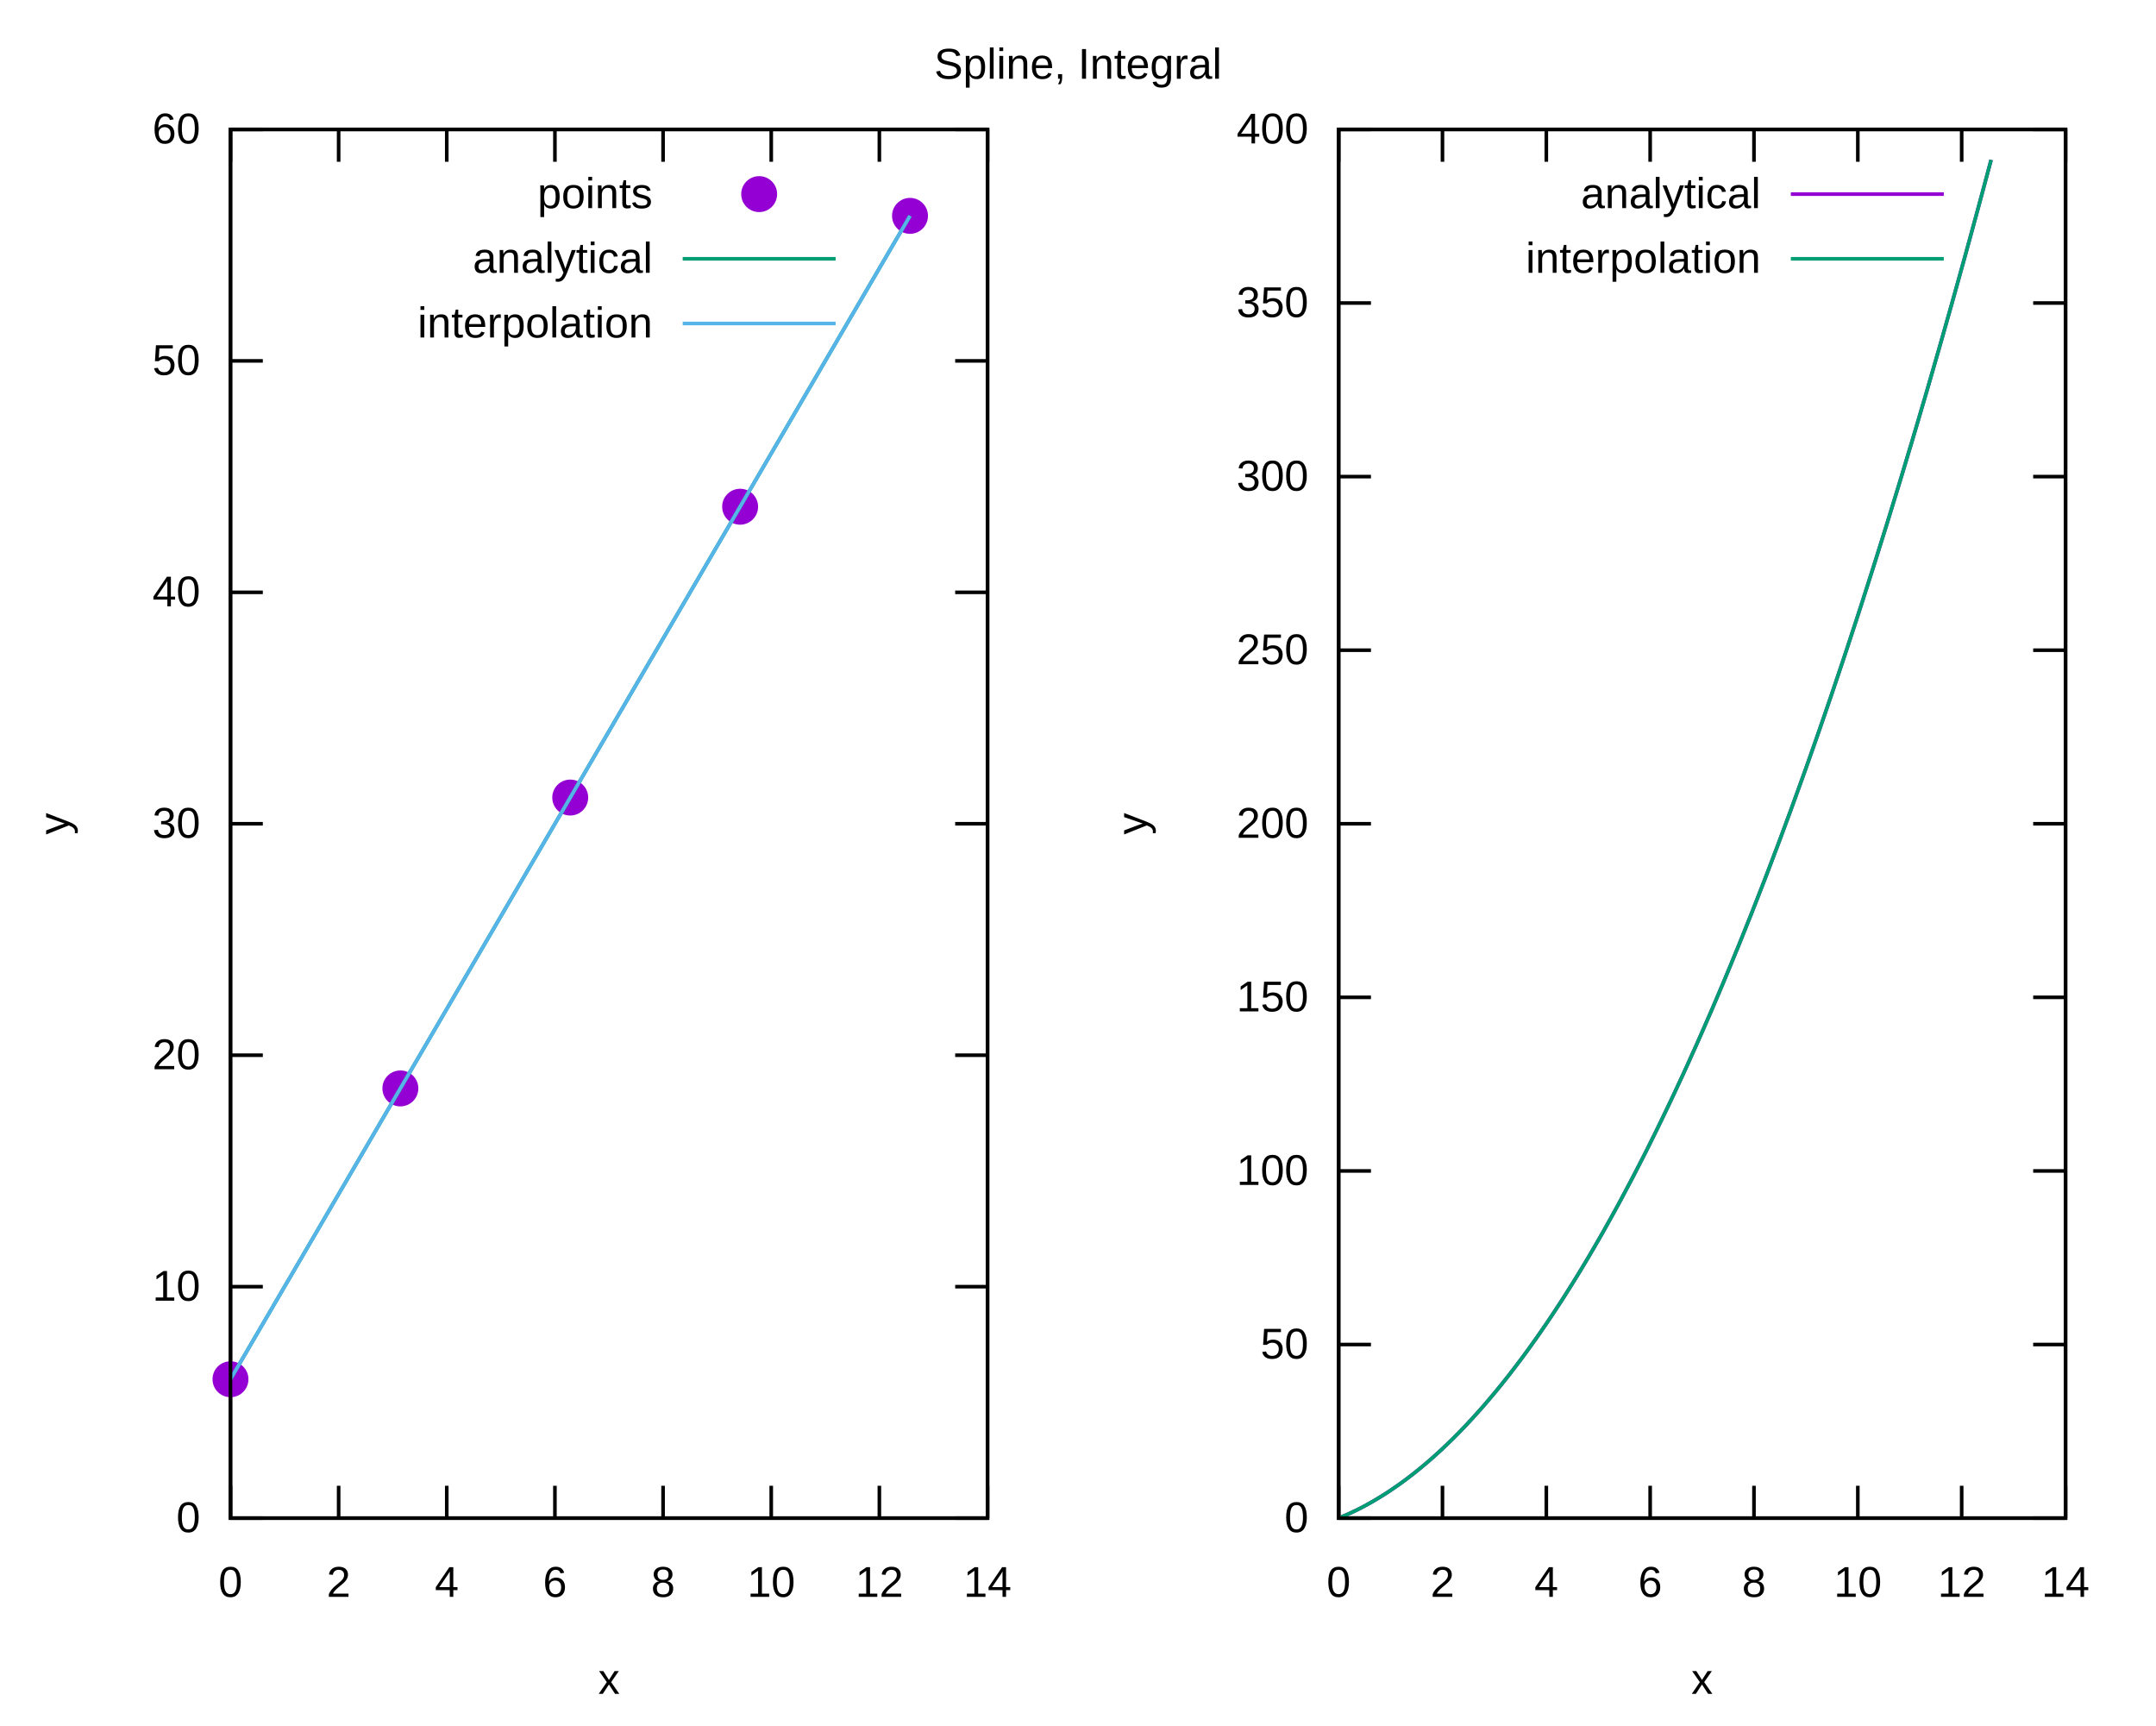
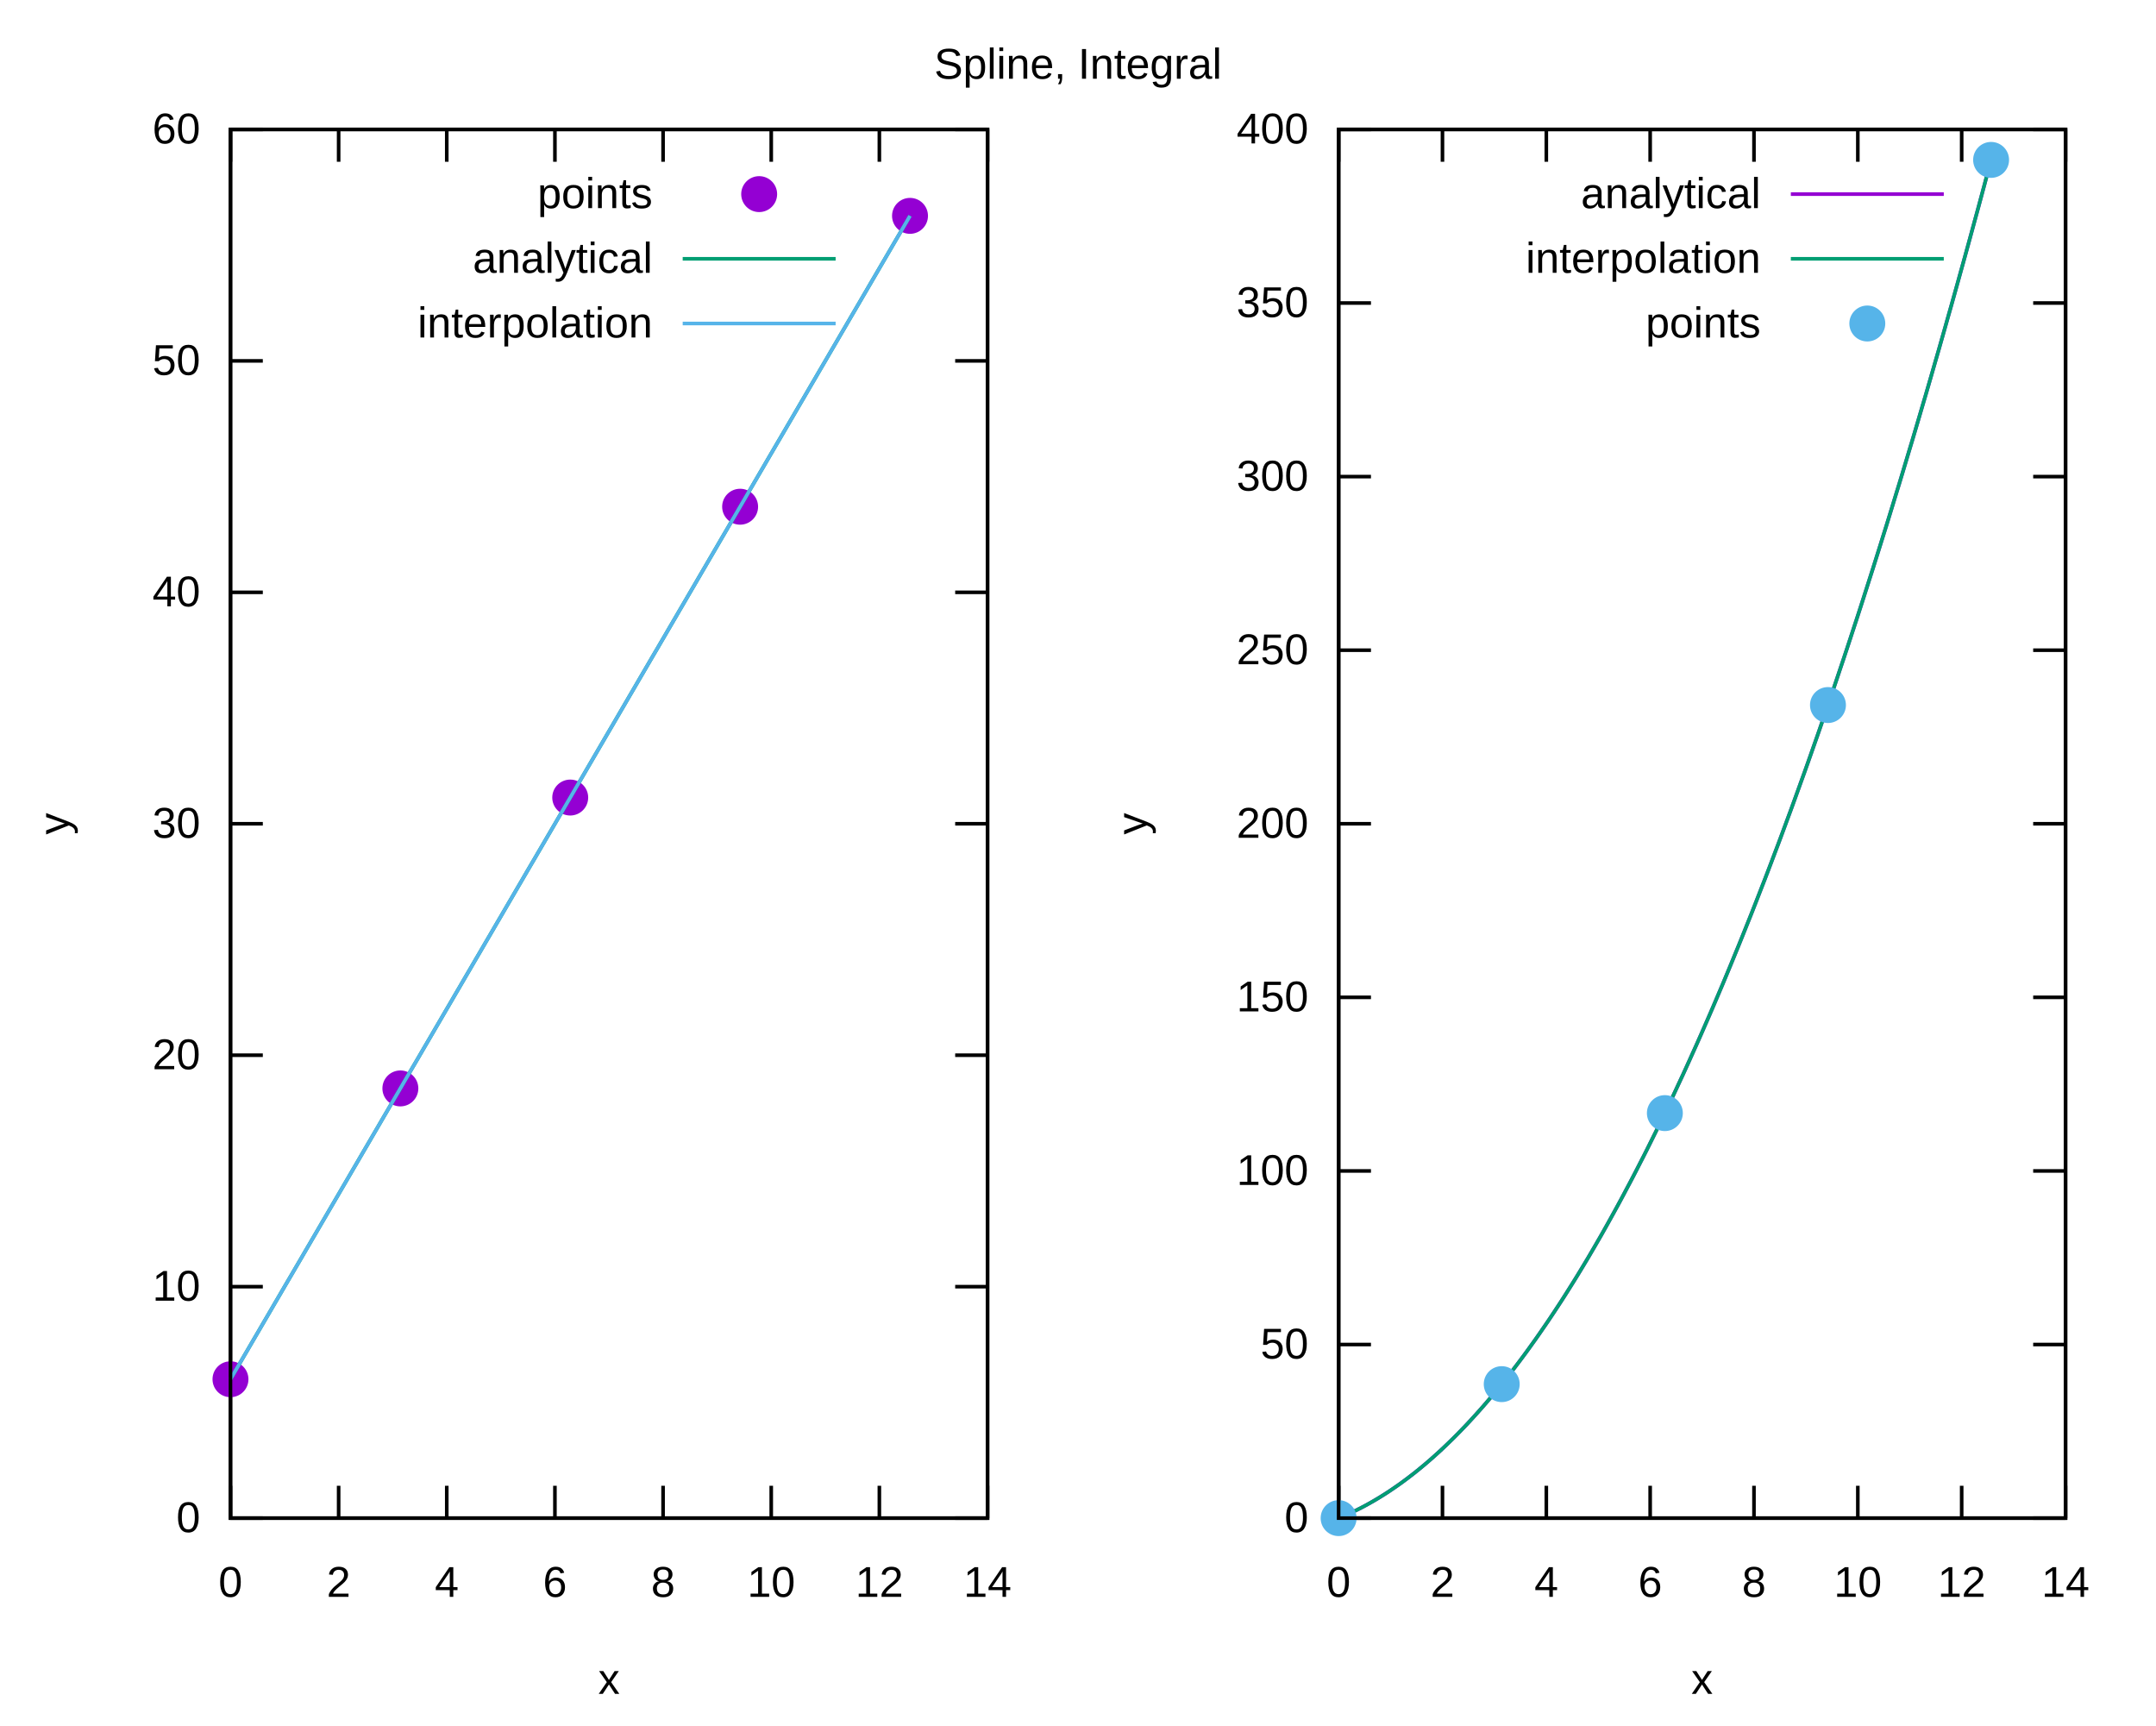
<svg xmlns="http://www.w3.org/2000/svg" xmlns:xlink="http://www.w3.org/1999/xlink" width="600" height="480" viewBox="0 0 600 480">
  <g id="gnuplot_canvas">
    <rect x="0" y="0" width="600" height="480" fill="none" />
    <defs>
      <circle id="gpDot" r="0.5" stroke-width="0.5" stroke="currentColor" />
      <path id="gpPt0" stroke-width="0.222" stroke="currentColor" d="M-1,0 h2 M0,-1 v2" />
      <path id="gpPt1" stroke-width="0.222" stroke="currentColor" d="M-1,-1 L1,1 M1,-1 L-1,1" />
      <path id="gpPt2" stroke-width="0.222" stroke="currentColor" d="M-1,0 L1,0 M0,-1 L0,1 M-1,-1 L1,1 M-1,1 L1,-1" />
      <rect id="gpPt3" stroke-width="0.222" stroke="currentColor" x="-1" y="-1" width="2" height="2" />
      <rect id="gpPt4" stroke-width="0.222" stroke="currentColor" fill="currentColor" x="-1" y="-1" width="2" height="2" />
      <circle id="gpPt5" stroke-width="0.222" stroke="currentColor" cx="0" cy="0" r="1" />
      <use xlink:href="#gpPt5" id="gpPt6" fill="currentColor" stroke="none" />
      <path id="gpPt7" stroke-width="0.222" stroke="currentColor" d="M0,-1.33 L-1.33,0.67 L1.33,0.67 z" />
      <use xlink:href="#gpPt7" id="gpPt8" fill="currentColor" stroke="none" />
      <use xlink:href="#gpPt7" id="gpPt9" stroke="currentColor" transform="rotate(180)" />
      <use xlink:href="#gpPt9" id="gpPt10" fill="currentColor" stroke="none" />
      <use xlink:href="#gpPt3" id="gpPt11" stroke="currentColor" transform="rotate(45)" />
      <use xlink:href="#gpPt11" id="gpPt12" fill="currentColor" stroke="none" />
      <path id="gpPt13" stroke-width="0.222" stroke="currentColor" d="M0,1.330 L1.265,0.411 L0.782,-1.067 L-0.782,-1.076 L-1.265,0.411 z" />
      <use xlink:href="#gpPt13" id="gpPt14" fill="currentColor" stroke="none" />
      <filter id="textbox" filterUnits="objectBoundingBox" x="0" y="0" height="1" width="1">
        <feFlood flood-color="white" flood-opacity="1" result="bgnd" />
        <feComposite in="SourceGraphic" in2="bgnd" operator="atop" />
      </filter>
      <filter id="greybox" filterUnits="objectBoundingBox" x="0" y="0" height="1" width="1">
        <feFlood flood-color="lightgrey" flood-opacity="1" result="grey" />
        <feComposite in="SourceGraphic" in2="grey" operator="atop" />
      </filter>
    </defs>
    <g fill="none" color="white" stroke="currentColor" stroke-width="1.00" stroke-linecap="butt" stroke-linejoin="miter">
      <g transform="translate(300.00,21.90)" stroke="none" fill="black" font-family="Arial" font-size="12.00" text-anchor="middle">
        <text>
          <tspan font-family="Arial">Spline, Integral</tspan>
        </text>
      </g>
    </g>
    <g fill="none" color="black" stroke="currentColor" stroke-width="1.00" stroke-linecap="butt" stroke-linejoin="miter">
</g>
    <g fill="none" color="black" stroke="currentColor" stroke-width="1.00" stroke-linecap="butt" stroke-linejoin="miter">
      <path stroke="black" d="M64.14,422.40 L73.14,422.40 M274.82,422.40 L265.82,422.40  " />
      <g transform="translate(55.75,426.30)" stroke="none" fill="black" font-family="Arial" font-size="12.00" text-anchor="end">
        <text>
          <tspan font-family="Arial"> 0</tspan>
        </text>
      </g>
    </g>
    <g fill="none" color="black" stroke="currentColor" stroke-width="1.00" stroke-linecap="butt" stroke-linejoin="miter">
      <path stroke="black" d="M64.14,358.00 L73.14,358.00 M274.82,358.00 L265.82,358.00  " />
      <g transform="translate(55.75,361.90)" stroke="none" fill="black" font-family="Arial" font-size="12.00" text-anchor="end">
        <text>
          <tspan font-family="Arial"> 10</tspan>
        </text>
      </g>
    </g>
    <g fill="none" color="black" stroke="currentColor" stroke-width="1.00" stroke-linecap="butt" stroke-linejoin="miter">
      <path stroke="black" d="M64.14,293.60 L73.14,293.60 M274.82,293.60 L265.82,293.60  " />
      <g transform="translate(55.75,297.50)" stroke="none" fill="black" font-family="Arial" font-size="12.00" text-anchor="end">
        <text>
          <tspan font-family="Arial"> 20</tspan>
        </text>
      </g>
    </g>
    <g fill="none" color="black" stroke="currentColor" stroke-width="1.00" stroke-linecap="butt" stroke-linejoin="miter">
      <path stroke="black" d="M64.14,229.20 L73.14,229.20 M274.82,229.20 L265.82,229.20  " />
      <g transform="translate(55.75,233.10)" stroke="none" fill="black" font-family="Arial" font-size="12.00" text-anchor="end">
        <text>
          <tspan font-family="Arial"> 30</tspan>
        </text>
      </g>
    </g>
    <g fill="none" color="black" stroke="currentColor" stroke-width="1.00" stroke-linecap="butt" stroke-linejoin="miter">
      <path stroke="black" d="M64.14,164.81 L73.14,164.81 M274.82,164.81 L265.82,164.81  " />
      <g transform="translate(55.75,168.71)" stroke="none" fill="black" font-family="Arial" font-size="12.00" text-anchor="end">
        <text>
          <tspan font-family="Arial"> 40</tspan>
        </text>
      </g>
    </g>
    <g fill="none" color="black" stroke="currentColor" stroke-width="1.00" stroke-linecap="butt" stroke-linejoin="miter">
      <path stroke="black" d="M64.14,100.41 L73.14,100.41 M274.82,100.41 L265.82,100.41  " />
      <g transform="translate(55.75,104.31)" stroke="none" fill="black" font-family="Arial" font-size="12.00" text-anchor="end">
        <text>
          <tspan font-family="Arial"> 50</tspan>
        </text>
      </g>
    </g>
    <g fill="none" color="black" stroke="currentColor" stroke-width="1.00" stroke-linecap="butt" stroke-linejoin="miter">
      <path stroke="black" d="M64.14,36.01 L73.14,36.01 M274.82,36.01 L265.82,36.01  " />
      <g transform="translate(55.75,39.91)" stroke="none" fill="black" font-family="Arial" font-size="12.00" text-anchor="end">
        <text>
          <tspan font-family="Arial"> 60</tspan>
        </text>
      </g>
    </g>
    <g fill="none" color="black" stroke="currentColor" stroke-width="1.00" stroke-linecap="butt" stroke-linejoin="miter">
      <path stroke="black" d="M64.14,422.40 L64.14,413.40 M64.14,36.01 L64.14,45.01  " />
      <g transform="translate(64.14,444.30)" stroke="none" fill="black" font-family="Arial" font-size="12.00" text-anchor="middle">
        <text>
          <tspan font-family="Arial"> 0</tspan>
        </text>
      </g>
    </g>
    <g fill="none" color="black" stroke="currentColor" stroke-width="1.00" stroke-linecap="butt" stroke-linejoin="miter">
      <path stroke="black" d="M94.24,422.40 L94.24,413.40 M94.24,36.01 L94.24,45.01  " />
      <g transform="translate(94.24,444.30)" stroke="none" fill="black" font-family="Arial" font-size="12.00" text-anchor="middle">
        <text>
          <tspan font-family="Arial"> 2</tspan>
        </text>
      </g>
    </g>
    <g fill="none" color="black" stroke="currentColor" stroke-width="1.00" stroke-linecap="butt" stroke-linejoin="miter">
      <path stroke="black" d="M124.33,422.40 L124.33,413.40 M124.33,36.01 L124.33,45.01  " />
      <g transform="translate(124.33,444.30)" stroke="none" fill="black" font-family="Arial" font-size="12.00" text-anchor="middle">
        <text>
          <tspan font-family="Arial"> 4</tspan>
        </text>
      </g>
    </g>
    <g fill="none" color="black" stroke="currentColor" stroke-width="1.00" stroke-linecap="butt" stroke-linejoin="miter">
      <path stroke="black" d="M154.43,422.40 L154.43,413.40 M154.43,36.01 L154.43,45.01  " />
      <g transform="translate(154.43,444.30)" stroke="none" fill="black" font-family="Arial" font-size="12.00" text-anchor="middle">
        <text>
          <tspan font-family="Arial"> 6</tspan>
        </text>
      </g>
    </g>
    <g fill="none" color="black" stroke="currentColor" stroke-width="1.00" stroke-linecap="butt" stroke-linejoin="miter">
      <path stroke="black" d="M184.53,422.40 L184.53,413.40 M184.53,36.01 L184.53,45.01  " />
      <g transform="translate(184.53,444.30)" stroke="none" fill="black" font-family="Arial" font-size="12.00" text-anchor="middle">
        <text>
          <tspan font-family="Arial"> 8</tspan>
        </text>
      </g>
    </g>
    <g fill="none" color="black" stroke="currentColor" stroke-width="1.00" stroke-linecap="butt" stroke-linejoin="miter">
      <path stroke="black" d="M214.63,422.40 L214.63,413.40 M214.63,36.01 L214.63,45.01  " />
      <g transform="translate(214.63,444.30)" stroke="none" fill="black" font-family="Arial" font-size="12.00" text-anchor="middle">
        <text>
          <tspan font-family="Arial"> 10</tspan>
        </text>
      </g>
    </g>
    <g fill="none" color="black" stroke="currentColor" stroke-width="1.00" stroke-linecap="butt" stroke-linejoin="miter">
      <path stroke="black" d="M244.72,422.40 L244.72,413.40 M244.72,36.01 L244.72,45.01  " />
      <g transform="translate(244.72,444.30)" stroke="none" fill="black" font-family="Arial" font-size="12.00" text-anchor="middle">
        <text>
          <tspan font-family="Arial"> 12</tspan>
        </text>
      </g>
    </g>
    <g fill="none" color="black" stroke="currentColor" stroke-width="1.00" stroke-linecap="butt" stroke-linejoin="miter">
      <path stroke="black" d="M274.82,422.40 L274.82,413.40 M274.82,36.01 L274.82,45.01  " />
      <g transform="translate(274.82,444.30)" stroke="none" fill="black" font-family="Arial" font-size="12.00" text-anchor="middle">
        <text>
          <tspan font-family="Arial"> 14</tspan>
        </text>
      </g>
    </g>
    <g fill="none" color="black" stroke="currentColor" stroke-width="1.00" stroke-linecap="butt" stroke-linejoin="miter">
</g>
    <g fill="none" color="black" stroke="currentColor" stroke-width="1.00" stroke-linecap="butt" stroke-linejoin="miter">
      <path stroke="black" d="M64.14,36.01 L64.14,422.40 L274.82,422.40 L274.82,36.01 L64.14,36.01 Z  " />
    </g>
    <g fill="none" color="black" stroke="currentColor" stroke-width="1.00" stroke-linecap="butt" stroke-linejoin="miter">
      <g transform="translate(19.18,229.21) rotate(270)" stroke="none" fill="black" font-family="Arial" font-size="12.00" text-anchor="middle">
        <text>
          <tspan font-family="Arial">y</tspan>
        </text>
      </g>
    </g>
    <g fill="none" color="black" stroke="currentColor" stroke-width="1.00" stroke-linecap="butt" stroke-linejoin="miter">
      <g transform="translate(169.48,471.30)" stroke="none" fill="black" font-family="Arial" font-size="12.00" text-anchor="middle">
        <text>
          <tspan font-family="Arial">x</tspan>
        </text>
      </g>
    </g>
    <g fill="none" color="black" stroke="currentColor" stroke-width="1.00" stroke-linecap="butt" stroke-linejoin="miter">
</g>
    <g id="gnuplot_plot_1a">
      <g fill="none" color="black" stroke="currentColor" stroke-width="1.00" stroke-linecap="butt" stroke-linejoin="miter">
        <g transform="translate(181.60,57.91)" stroke="none" fill="black" font-family="Arial" font-size="12.00" text-anchor="end">
          <text>
            <tspan font-family="Arial">points</tspan>
          </text>
        </g>
      </g>
      <g fill="none" color="black" stroke="currentColor" stroke-width="1.00" stroke-linecap="butt" stroke-linejoin="miter">
        <use xlink:href="#gpPt6" transform="translate(64.14,383.76) scale(4.50)" color="rgb(148,   0, 211)" />
        <use xlink:href="#gpPt6" transform="translate(111.42,302.84) scale(4.50)" color="rgb(148,   0, 211)" />
        <use xlink:href="#gpPt6" transform="translate(158.69,221.91) scale(4.50)" color="rgb(148,   0, 211)" />
        <use xlink:href="#gpPt6" transform="translate(205.97,140.99) scale(4.50)" color="rgb(148,   0, 211)" />
        <use xlink:href="#gpPt6" transform="translate(253.25,60.06) scale(4.50)" color="rgb(148,   0, 211)" />
        <use xlink:href="#gpPt6" transform="translate(211.27,54.01) scale(4.50)" color="rgb(148,   0, 211)" />
      </g>
    </g>
    <g id="gnuplot_plot_2a">
      <g fill="none" color="black" stroke="currentColor" stroke-width="1.00" stroke-linecap="butt" stroke-linejoin="miter">
        <g transform="translate(181.60,75.91)" stroke="none" fill="black" font-family="Arial" font-size="12.00" text-anchor="end">
          <text>
            <tspan font-family="Arial">analytical</tspan>
          </text>
        </g>
      </g>
      <g fill="none" color="black" stroke="currentColor" stroke-width="1.00" stroke-linecap="butt" stroke-linejoin="miter">
        <path stroke="rgb(  0, 158, 115)" d="M189.99,72.01 L232.55,72.01 M64.14,383.76 L65.09,382.13 L66.04,380.51 L66.99,378.88 L67.94,377.25 L68.89,375.63   L69.84,374.00 L70.79,372.37 L71.74,370.75 L72.69,369.12 L73.64,367.49 L74.59,365.87 L75.54,364.24 L76.49,362.61   L77.44,360.99 L78.39,359.36 L79.34,357.73 L80.29,356.11 L81.25,354.48 L82.20,352.85 L83.15,351.23 L84.10,349.60   L85.05,347.97 L86.00,346.35 L86.95,344.72 L87.90,343.10 L88.85,341.47 L89.80,339.84 L90.75,338.22 L91.70,336.59   L92.65,334.96 L93.60,333.34 L94.55,331.71 L95.50,330.08 L96.45,328.46 L97.40,326.83 L98.35,325.20 L99.30,323.58   L100.25,321.95 L101.20,320.32 L102.15,318.70 L103.10,317.07 L104.05,315.44 L105.00,313.82 L105.95,312.19 L106.90,310.56   L107.85,308.94 L108.80,307.31 L109.75,305.68 L110.70,304.06 L111.65,302.43 L112.60,300.80 L113.55,299.18 L114.50,297.55   L115.46,295.92 L116.41,294.30 L117.36,292.67 L118.31,291.04 L119.26,289.42 L120.21,287.79 L121.16,286.16 L122.11,284.54   L123.06,282.91 L124.01,281.28 L124.96,279.66 L125.91,278.03 L126.86,276.40 L127.81,274.78 L128.76,273.15 L129.71,271.52   L130.66,269.90 L131.61,268.27 L132.56,266.64 L133.51,265.02 L134.46,263.39 L135.41,261.76 L136.36,260.14 L137.31,258.51   L138.26,256.88 L139.21,255.26 L140.16,253.63 L141.11,252.00 L142.06,250.38 L143.01,248.75 L143.96,247.12 L144.91,245.50   L145.86,243.87 L146.81,242.24 L147.76,240.62 L148.72,238.99 L149.67,237.36 L150.62,235.74 L151.57,234.11 L152.52,232.48   L153.47,230.86 L154.42,229.23 L155.37,227.60 L156.32,225.98 L157.27,224.35 L158.22,222.72 L159.17,221.10 L160.12,219.47   L161.07,217.84 L162.02,216.22 L162.97,214.59 L163.92,212.96 L164.87,211.34 L165.82,209.71 L166.77,208.08 L167.72,206.46   L168.67,204.83 L169.62,203.20 L170.57,201.58 L171.52,199.95 L172.47,198.32 L173.42,196.70 L174.37,195.07 L175.32,193.44   L176.27,191.82 L177.22,190.19 L178.17,188.56 L179.12,186.94 L180.07,185.31 L181.02,183.68 L181.97,182.06 L182.93,180.43   L183.88,178.80 L184.83,177.18 L185.78,175.55 L186.73,173.92 L187.68,172.30 L188.63,170.67 L189.58,169.04 L190.53,167.42   L191.48,165.79 L192.43,164.16 L193.38,162.54 L194.33,160.91 L195.28,159.28 L196.23,157.66 L197.18,156.03 L198.13,154.40   L199.08,152.78 L200.03,151.15 L200.98,149.52 L201.93,147.90 L202.88,146.27 L203.83,144.64 L204.78,143.02 L205.73,141.39   L206.68,139.77 L207.63,138.14 L208.58,136.51 L209.53,134.89 L210.48,133.26 L211.43,131.63 L212.38,130.01 L213.33,128.38   L214.28,126.75 L215.23,125.13 L216.18,123.50 L217.14,121.87 L218.09,120.25 L219.04,118.62 L219.99,116.99 L220.94,115.37   L221.89,113.74 L222.84,112.11 L223.79,110.49 L224.74,108.86 L225.69,107.23 L226.64,105.61 L227.59,103.98 L228.54,102.35   L229.49,100.73 L230.44,99.10 L231.39,97.47 L232.34,95.85 L233.29,94.22 L234.24,92.59 L235.19,90.97 L236.14,89.34   L237.09,87.71 L238.04,86.09 L238.99,84.46 L239.94,82.83 L240.89,81.21 L241.84,79.58 L242.79,77.95 L243.74,76.33   L244.69,74.70 L245.64,73.07 L246.59,71.45 L247.54,69.82 L248.49,68.19 L249.44,66.57 L250.40,64.94 L251.35,63.31   L252.30,61.69 L253.25,60.06  " />
      </g>
    </g>
    <g id="gnuplot_plot_3a">
      <g fill="none" color="black" stroke="currentColor" stroke-width="1.00" stroke-linecap="butt" stroke-linejoin="miter">
        <g transform="translate(181.60,93.91)" stroke="none" fill="black" font-family="Arial" font-size="12.00" text-anchor="end">
          <text>
            <tspan font-family="Arial">interpolation</tspan>
          </text>
        </g>
      </g>
      <g fill="none" color="black" stroke="currentColor" stroke-width="1.00" stroke-linecap="butt" stroke-linejoin="miter">
        <path stroke="rgb( 86, 180, 233)" d="M189.99,90.01 L232.55,90.01 M64.14,383.76 L65.09,382.13 L66.04,380.51 L66.99,378.88 L67.94,377.25 L68.89,375.63   L69.84,374.00 L70.79,372.37 L71.74,370.75 L72.69,369.12 L73.64,367.49 L74.59,365.87 L75.54,364.24 L76.49,362.61   L77.44,360.99 L78.39,359.36 L79.34,357.73 L80.29,356.11 L81.25,354.48 L82.20,352.85 L83.15,351.23 L84.10,349.60   L85.05,347.97 L86.00,346.35 L86.95,344.72 L87.90,343.10 L88.85,341.47 L89.80,339.84 L90.75,338.22 L91.70,336.59   L92.65,334.96 L93.60,333.34 L94.55,331.71 L95.50,330.08 L96.45,328.46 L97.40,326.83 L98.35,325.20 L99.30,323.58   L100.25,321.95 L101.20,320.32 L102.15,318.70 L103.10,317.07 L104.05,315.44 L105.00,313.82 L105.95,312.19 L106.90,310.56   L107.85,308.94 L108.80,307.31 L109.75,305.68 L110.70,304.06 L111.65,302.43 L112.60,300.80 L113.55,299.18 L114.50,297.55   L115.46,295.92 L116.41,294.30 L117.36,292.67 L118.31,291.04 L119.26,289.42 L120.21,287.79 L121.16,286.16 L122.11,284.54   L123.06,282.91 L124.01,281.28 L124.96,279.66 L125.91,278.03 L126.86,276.40 L127.81,274.78 L128.76,273.15 L129.71,271.52   L130.66,269.90 L131.61,268.27 L132.56,266.64 L133.51,265.02 L134.46,263.39 L135.41,261.76 L136.36,260.14 L137.31,258.51   L138.26,256.88 L139.21,255.26 L140.16,253.63 L141.11,252.00 L142.06,250.38 L143.01,248.75 L143.96,247.12 L144.91,245.50   L145.86,243.87 L146.81,242.24 L147.76,240.62 L148.72,238.99 L149.67,237.36 L150.62,235.74 L151.57,234.11 L152.52,232.48   L153.47,230.86 L154.42,229.23 L155.37,227.60 L156.32,225.98 L157.27,224.35 L158.22,222.72 L159.17,221.10 L160.12,219.47   L161.07,217.84 L162.02,216.22 L162.97,214.59 L163.92,212.96 L164.87,211.34 L165.82,209.71 L166.77,208.08 L167.72,206.46   L168.67,204.83 L169.62,203.20 L170.57,201.58 L171.52,199.95 L172.47,198.32 L173.42,196.70 L174.37,195.07 L175.32,193.44   L176.27,191.82 L177.22,190.19 L178.17,188.56 L179.12,186.94 L180.07,185.31 L181.02,183.68 L181.97,182.06 L182.93,180.43   L183.88,178.80 L184.83,177.18 L185.78,175.55 L186.73,173.92 L187.68,172.30 L188.63,170.67 L189.58,169.04 L190.53,167.42   L191.48,165.79 L192.43,164.16 L193.38,162.54 L194.33,160.91 L195.28,159.28 L196.23,157.66 L197.18,156.03 L198.13,154.40   L199.08,152.78 L200.03,151.15 L200.98,149.52 L201.93,147.90 L202.88,146.27 L203.83,144.64 L204.78,143.02 L205.73,141.39   L206.68,139.77 L207.63,138.14 L208.58,136.51 L209.53,134.89 L210.48,133.26 L211.43,131.63 L212.38,130.01 L213.33,128.38   L214.28,126.75 L215.23,125.13 L216.18,123.50 L217.14,121.87 L218.09,120.25 L219.04,118.62 L219.99,116.99 L220.94,115.37   L221.89,113.74 L222.84,112.11 L223.79,110.49 L224.74,108.86 L225.69,107.23 L226.64,105.61 L227.59,103.98 L228.54,102.35   L229.49,100.73 L230.44,99.10 L231.39,97.47 L232.34,95.85 L233.29,94.22 L234.24,92.59 L235.19,90.97 L236.14,89.34   L237.09,87.71 L238.04,86.09 L238.99,84.46 L239.94,82.83 L240.89,81.21 L241.84,79.58 L242.79,77.95 L243.74,76.33   L244.69,74.70 L245.64,73.07 L246.59,71.45 L247.54,69.82 L248.49,68.19 L249.44,66.57 L250.40,64.94 L251.35,63.31   L252.30,61.69 L253.25,60.06  " />
      </g>
    </g>
    <g fill="none" color="white" stroke="rgb( 86, 180, 233)" stroke-width="2.00" stroke-linecap="butt" stroke-linejoin="miter">
</g>
    <g fill="none" color="black" stroke="currentColor" stroke-width="2.00" stroke-linecap="butt" stroke-linejoin="miter">
</g>
    <g fill="none" color="black" stroke="black" stroke-width="1.00" stroke-linecap="butt" stroke-linejoin="miter">
</g>
    <g fill="none" color="black" stroke="currentColor" stroke-width="1.00" stroke-linecap="butt" stroke-linejoin="miter">
      <path stroke="black" d="M64.14,36.01 L64.14,422.40 L274.82,422.40 L274.82,36.01 L64.14,36.01 Z  " />
    </g>
    <g fill="none" color="black" stroke="currentColor" stroke-width="1.00" stroke-linecap="butt" stroke-linejoin="miter">
</g>
    <g fill="none" color="black" stroke="currentColor" stroke-width="1.00" stroke-linecap="butt" stroke-linejoin="miter">
      <path stroke="black" d="M372.53,422.40 L381.53,422.40 M574.82,422.40 L565.82,422.40  " />
      <g transform="translate(364.14,426.30)" stroke="none" fill="black" font-family="Arial" font-size="12.00" text-anchor="end">
        <text>
          <tspan font-family="Arial"> 0</tspan>
        </text>
      </g>
    </g>
    <g fill="none" color="black" stroke="currentColor" stroke-width="1.00" stroke-linecap="butt" stroke-linejoin="miter">
      <path stroke="black" d="M372.53,374.10 L381.53,374.10 M574.82,374.10 L565.82,374.10  " />
      <g transform="translate(364.14,378.00)" stroke="none" fill="black" font-family="Arial" font-size="12.00" text-anchor="end">
        <text>
          <tspan font-family="Arial"> 50</tspan>
        </text>
      </g>
    </g>
    <g fill="none" color="black" stroke="currentColor" stroke-width="1.00" stroke-linecap="butt" stroke-linejoin="miter">
      <path stroke="black" d="M372.53,325.80 L381.53,325.80 M574.82,325.80 L565.82,325.80  " />
      <g transform="translate(364.14,329.70)" stroke="none" fill="black" font-family="Arial" font-size="12.00" text-anchor="end">
        <text>
          <tspan font-family="Arial"> 100</tspan>
        </text>
      </g>
    </g>
    <g fill="none" color="black" stroke="currentColor" stroke-width="1.00" stroke-linecap="butt" stroke-linejoin="miter">
      <path stroke="black" d="M372.53,277.50 L381.53,277.50 M574.82,277.50 L565.82,277.50  " />
      <g transform="translate(364.14,281.40)" stroke="none" fill="black" font-family="Arial" font-size="12.00" text-anchor="end">
        <text>
          <tspan font-family="Arial"> 150</tspan>
        </text>
      </g>
    </g>
    <g fill="none" color="black" stroke="currentColor" stroke-width="1.00" stroke-linecap="butt" stroke-linejoin="miter">
      <path stroke="black" d="M372.53,229.20 L381.53,229.20 M574.82,229.20 L565.82,229.20  " />
      <g transform="translate(364.14,233.10)" stroke="none" fill="black" font-family="Arial" font-size="12.00" text-anchor="end">
        <text>
          <tspan font-family="Arial"> 200</tspan>
        </text>
      </g>
    </g>
    <g fill="none" color="black" stroke="currentColor" stroke-width="1.00" stroke-linecap="butt" stroke-linejoin="miter">
      <path stroke="black" d="M372.53,180.91 L381.53,180.91 M574.82,180.91 L565.82,180.91  " />
      <g transform="translate(364.14,184.81)" stroke="none" fill="black" font-family="Arial" font-size="12.00" text-anchor="end">
        <text>
          <tspan font-family="Arial"> 250</tspan>
        </text>
      </g>
    </g>
    <g fill="none" color="black" stroke="currentColor" stroke-width="1.00" stroke-linecap="butt" stroke-linejoin="miter">
      <path stroke="black" d="M372.53,132.61 L381.53,132.61 M574.82,132.61 L565.82,132.61  " />
      <g transform="translate(364.14,136.51)" stroke="none" fill="black" font-family="Arial" font-size="12.00" text-anchor="end">
        <text>
          <tspan font-family="Arial"> 300</tspan>
        </text>
      </g>
    </g>
    <g fill="none" color="black" stroke="currentColor" stroke-width="1.00" stroke-linecap="butt" stroke-linejoin="miter">
      <path stroke="black" d="M372.53,84.31 L381.53,84.31 M574.82,84.31 L565.82,84.31  " />
      <g transform="translate(364.14,88.21)" stroke="none" fill="black" font-family="Arial" font-size="12.00" text-anchor="end">
        <text>
          <tspan font-family="Arial"> 350</tspan>
        </text>
      </g>
    </g>
    <g fill="none" color="black" stroke="currentColor" stroke-width="1.00" stroke-linecap="butt" stroke-linejoin="miter">
      <path stroke="black" d="M372.53,36.01 L381.53,36.01 M574.82,36.01 L565.82,36.01  " />
      <g transform="translate(364.14,39.91)" stroke="none" fill="black" font-family="Arial" font-size="12.00" text-anchor="end">
        <text>
          <tspan font-family="Arial"> 400</tspan>
        </text>
      </g>
    </g>
    <g fill="none" color="black" stroke="currentColor" stroke-width="1.00" stroke-linecap="butt" stroke-linejoin="miter">
      <path stroke="black" d="M372.53,422.40 L372.53,413.40 M372.53,36.01 L372.53,45.01  " />
      <g transform="translate(372.53,444.30)" stroke="none" fill="black" font-family="Arial" font-size="12.00" text-anchor="middle">
        <text>
          <tspan font-family="Arial"> 0</tspan>
        </text>
      </g>
    </g>
    <g fill="none" color="black" stroke="currentColor" stroke-width="1.00" stroke-linecap="butt" stroke-linejoin="miter">
      <path stroke="black" d="M401.43,422.40 L401.43,413.40 M401.43,36.01 L401.43,45.01  " />
      <g transform="translate(401.43,444.30)" stroke="none" fill="black" font-family="Arial" font-size="12.00" text-anchor="middle">
        <text>
          <tspan font-family="Arial"> 2</tspan>
        </text>
      </g>
    </g>
    <g fill="none" color="black" stroke="currentColor" stroke-width="1.00" stroke-linecap="butt" stroke-linejoin="miter">
      <path stroke="black" d="M430.33,422.40 L430.33,413.40 M430.33,36.01 L430.33,45.01  " />
      <g transform="translate(430.33,444.30)" stroke="none" fill="black" font-family="Arial" font-size="12.00" text-anchor="middle">
        <text>
          <tspan font-family="Arial"> 4</tspan>
        </text>
      </g>
    </g>
    <g fill="none" color="black" stroke="currentColor" stroke-width="1.00" stroke-linecap="butt" stroke-linejoin="miter">
      <path stroke="black" d="M459.23,422.40 L459.23,413.40 M459.23,36.01 L459.23,45.01  " />
      <g transform="translate(459.23,444.30)" stroke="none" fill="black" font-family="Arial" font-size="12.00" text-anchor="middle">
        <text>
          <tspan font-family="Arial"> 6</tspan>
        </text>
      </g>
    </g>
    <g fill="none" color="black" stroke="currentColor" stroke-width="1.00" stroke-linecap="butt" stroke-linejoin="miter">
      <path stroke="black" d="M488.12,422.40 L488.12,413.40 M488.12,36.01 L488.12,45.01  " />
      <g transform="translate(488.12,444.30)" stroke="none" fill="black" font-family="Arial" font-size="12.00" text-anchor="middle">
        <text>
          <tspan font-family="Arial"> 8</tspan>
        </text>
      </g>
    </g>
    <g fill="none" color="black" stroke="currentColor" stroke-width="1.00" stroke-linecap="butt" stroke-linejoin="miter">
      <path stroke="black" d="M517.02,422.40 L517.02,413.40 M517.02,36.01 L517.02,45.01  " />
      <g transform="translate(517.02,444.30)" stroke="none" fill="black" font-family="Arial" font-size="12.00" text-anchor="middle">
        <text>
          <tspan font-family="Arial"> 10</tspan>
        </text>
      </g>
    </g>
    <g fill="none" color="black" stroke="currentColor" stroke-width="1.00" stroke-linecap="butt" stroke-linejoin="miter">
      <path stroke="black" d="M545.92,422.40 L545.92,413.40 M545.92,36.01 L545.92,45.01  " />
      <g transform="translate(545.92,444.30)" stroke="none" fill="black" font-family="Arial" font-size="12.00" text-anchor="middle">
        <text>
          <tspan font-family="Arial"> 12</tspan>
        </text>
      </g>
    </g>
    <g fill="none" color="black" stroke="currentColor" stroke-width="1.00" stroke-linecap="butt" stroke-linejoin="miter">
      <path stroke="black" d="M574.82,422.40 L574.82,413.40 M574.82,36.01 L574.82,45.01  " />
      <g transform="translate(574.82,444.30)" stroke="none" fill="black" font-family="Arial" font-size="12.00" text-anchor="middle">
        <text>
          <tspan font-family="Arial"> 14</tspan>
        </text>
      </g>
    </g>
    <g fill="none" color="black" stroke="currentColor" stroke-width="1.00" stroke-linecap="butt" stroke-linejoin="miter">
</g>
    <g fill="none" color="black" stroke="currentColor" stroke-width="1.00" stroke-linecap="butt" stroke-linejoin="miter">
      <path stroke="black" d="M372.53,36.01 L372.53,422.40 L574.82,422.40 L574.82,36.01 L372.53,36.01 Z  " />
    </g>
    <g fill="none" color="black" stroke="currentColor" stroke-width="1.00" stroke-linecap="butt" stroke-linejoin="miter">
      <g transform="translate(319.18,229.21) rotate(270)" stroke="none" fill="black" font-family="Arial" font-size="12.00" text-anchor="middle">
        <text>
          <tspan font-family="Arial">y</tspan>
        </text>
      </g>
    </g>
    <g fill="none" color="black" stroke="currentColor" stroke-width="1.00" stroke-linecap="butt" stroke-linejoin="miter">
      <g transform="translate(473.67,471.30)" stroke="none" fill="black" font-family="Arial" font-size="12.00" text-anchor="middle">
        <text>
          <tspan font-family="Arial">x</tspan>
        </text>
      </g>
    </g>
    <g fill="none" color="black" stroke="currentColor" stroke-width="1.00" stroke-linecap="butt" stroke-linejoin="miter">
</g>
    <g id="gnuplot_plot_1b">
      <g fill="none" color="black" stroke="currentColor" stroke-width="1.00" stroke-linecap="butt" stroke-linejoin="miter">
        <g transform="translate(489.99,57.91)" stroke="none" fill="black" font-family="Arial" font-size="12.00" text-anchor="end">
          <text>
            <tspan font-family="Arial">analytical</tspan>
          </text>
        </g>
      </g>
      <g fill="none" color="black" stroke="currentColor" stroke-width="1.00" stroke-linecap="butt" stroke-linejoin="miter">
        <path stroke="rgb(148,   0, 211)" d="M498.38,54.01 L540.94,54.01 M372.53,422.40 L373.44,422.03 L374.35,421.64 L375.27,421.23 L376.18,420.81 L377.09,420.38   L378.00,419.93 L378.92,419.46 L379.83,418.98 L380.74,418.48 L381.65,417.97 L382.57,417.44 L383.48,416.90 L384.39,416.34   L385.30,415.77 L386.22,415.18 L387.13,414.57 L388.04,413.95 L388.95,413.32 L389.87,412.67 L390.78,412.00 L391.69,411.32   L392.60,410.62 L393.52,409.91 L394.43,409.18 L395.34,408.44 L396.25,407.68 L397.17,406.90 L398.08,406.11 L398.99,405.31   L399.90,404.49 L400.82,403.65 L401.73,402.80 L402.64,401.93 L403.55,401.05 L404.47,400.15 L405.38,399.24 L406.29,398.31   L407.20,397.37 L408.12,396.41 L409.03,395.43 L409.94,394.44 L410.85,393.44 L411.76,392.42 L412.68,391.38 L413.59,390.33   L414.50,389.26 L415.41,388.18 L416.33,387.08 L417.24,385.97 L418.15,384.84 L419.06,383.70 L419.98,382.54 L420.89,381.36   L421.80,380.17 L422.71,378.97 L423.63,377.74 L424.54,376.51 L425.45,375.26 L426.36,373.99 L427.28,372.71 L428.19,371.41   L429.10,370.09 L430.01,368.77 L430.93,367.42 L431.84,366.06 L432.75,364.69 L433.66,363.30 L434.58,361.89 L435.49,360.47   L436.40,359.03 L437.31,357.58 L438.23,356.11 L439.14,354.63 L440.05,353.13 L440.96,351.62 L441.88,350.09 L442.79,348.54   L443.70,346.98 L444.61,345.41 L445.53,343.82 L446.44,342.21 L447.35,340.59 L448.26,338.95 L449.17,337.30 L450.09,335.63   L451.00,333.95 L451.91,332.25 L452.82,330.53 L453.74,328.80 L454.65,327.06 L455.56,325.30 L456.47,323.52 L457.39,321.73   L458.30,319.93 L459.21,318.10 L460.12,316.27 L461.04,314.41 L461.95,312.54 L462.86,310.66 L463.77,308.76 L464.69,306.85   L465.60,304.92 L466.51,302.97 L467.42,301.01 L468.34,299.04 L469.25,297.04 L470.16,295.04 L471.07,293.01 L471.99,290.98   L472.90,288.92 L473.81,286.86 L474.72,284.77 L475.64,282.67 L476.55,280.56 L477.46,278.43 L478.37,276.28 L479.29,274.12   L480.20,271.94 L481.11,269.75 L482.02,267.54 L482.93,265.32 L483.85,263.08 L484.76,260.83 L485.67,258.56 L486.58,256.28   L487.50,253.98 L488.41,251.66 L489.32,249.33 L490.23,246.99 L491.15,244.63 L492.06,242.25 L492.97,239.86 L493.88,237.45   L494.80,235.03 L495.71,232.59 L496.62,230.13 L497.53,227.66 L498.45,225.18 L499.36,222.68 L500.27,220.16 L501.18,217.63   L502.10,215.09 L503.01,212.53 L503.92,209.95 L504.83,207.36 L505.75,204.75 L506.66,202.13 L507.57,199.49 L508.48,196.83   L509.40,194.16 L510.31,191.48 L511.22,188.78 L512.13,186.06 L513.05,183.33 L513.96,180.59 L514.87,177.82 L515.78,175.05   L516.70,172.25 L517.61,169.45 L518.52,166.62 L519.43,163.78 L520.34,160.93 L521.26,158.06 L522.17,155.17 L523.08,152.27   L523.99,149.36 L524.91,146.43 L525.82,143.48 L526.73,140.52 L527.64,137.54 L528.56,134.55 L529.47,131.54 L530.38,128.51   L531.29,125.47 L532.21,122.42 L533.12,119.35 L534.03,116.26 L534.94,113.16 L535.86,110.05 L536.77,106.92 L537.68,103.77   L538.59,100.61 L539.51,97.43 L540.42,94.23 L541.33,91.03 L542.24,87.80 L543.16,84.56 L544.07,81.31 L544.98,78.04   L545.89,74.75 L546.81,71.45 L547.72,68.13 L548.63,64.80 L549.54,61.45 L550.46,58.09 L551.37,54.71 L552.28,51.32   L553.19,47.91 L554.11,44.49  " />
      </g>
    </g>
    <g id="gnuplot_plot_2b">
      <g fill="none" color="black" stroke="currentColor" stroke-width="1.00" stroke-linecap="butt" stroke-linejoin="miter">
        <g transform="translate(489.99,75.91)" stroke="none" fill="black" font-family="Arial" font-size="12.00" text-anchor="end">
          <text>
            <tspan font-family="Arial">interpolation</tspan>
          </text>
        </g>
      </g>
      <g fill="none" color="black" stroke="currentColor" stroke-width="1.00" stroke-linecap="butt" stroke-linejoin="miter">
        <path stroke="rgb(  0, 158, 115)" d="M498.38,72.01 L540.94,72.01 M372.53,422.40 L373.44,422.03 L374.35,421.64 L375.27,421.23 L376.18,420.81 L377.09,420.38   L378.00,419.93 L378.92,419.46 L379.83,418.98 L380.74,418.48 L381.65,417.97 L382.57,417.44 L383.48,416.90 L384.39,416.34   L385.30,415.77 L386.22,415.18 L387.13,414.57 L388.04,413.95 L388.95,413.32 L389.87,412.67 L390.78,412.00 L391.69,411.32   L392.60,410.62 L393.52,409.91 L394.43,409.18 L395.34,408.44 L396.25,407.68 L397.17,406.90 L398.08,406.11 L398.99,405.31   L399.90,404.49 L400.82,403.65 L401.73,402.80 L402.64,401.93 L403.55,401.05 L404.47,400.15 L405.38,399.24 L406.29,398.31   L407.20,397.37 L408.12,396.41 L409.03,395.43 L409.94,394.44 L410.85,393.44 L411.76,392.42 L412.68,391.38 L413.59,390.33   L414.50,389.26 L415.41,388.18 L416.33,387.08 L417.24,385.97 L418.15,384.84 L419.06,383.70 L419.98,382.54 L420.89,381.36   L421.80,380.17 L422.71,378.97 L423.63,377.74 L424.54,376.51 L425.45,375.26 L426.36,373.99 L427.28,372.71 L428.19,371.41   L429.10,370.09 L430.01,368.77 L430.93,367.42 L431.84,366.06 L432.75,364.69 L433.66,363.30 L434.58,361.89 L435.49,360.47   L436.40,359.03 L437.31,357.58 L438.23,356.11 L439.14,354.63 L440.05,353.13 L440.96,351.62 L441.88,350.09 L442.79,348.54   L443.70,346.98 L444.61,345.41 L445.53,343.82 L446.44,342.21 L447.35,340.59 L448.26,338.95 L449.17,337.30 L450.09,335.63   L451.00,333.95 L451.91,332.25 L452.82,330.53 L453.74,328.80 L454.65,327.06 L455.56,325.30 L456.47,323.52 L457.39,321.73   L458.30,319.93 L459.21,318.10 L460.12,316.27 L461.04,314.41 L461.95,312.54 L462.86,310.66 L463.77,308.76 L464.69,306.85   L465.60,304.92 L466.51,302.97 L467.42,301.01 L468.34,299.04 L469.25,297.04 L470.16,295.04 L471.07,293.01 L471.99,290.98   L472.90,288.92 L473.81,286.86 L474.72,284.77 L475.64,282.67 L476.55,280.56 L477.46,278.43 L478.37,276.28 L479.29,274.12   L480.20,271.94 L481.11,269.75 L482.02,267.54 L482.93,265.32 L483.85,263.08 L484.76,260.83 L485.67,258.56 L486.58,256.28   L487.50,253.98 L488.41,251.66 L489.32,249.33 L490.23,246.99 L491.15,244.63 L492.06,242.25 L492.97,239.86 L493.88,237.45   L494.80,235.03 L495.71,232.59 L496.62,230.13 L497.53,227.66 L498.45,225.18 L499.36,222.68 L500.27,220.16 L501.18,217.63   L502.10,215.09 L503.01,212.53 L503.92,209.95 L504.83,207.36 L505.75,204.75 L506.66,202.13 L507.57,199.49 L508.48,196.83   L509.40,194.16 L510.31,191.48 L511.22,188.78 L512.13,186.06 L513.05,183.33 L513.96,180.59 L514.87,177.82 L515.78,175.05   L516.70,172.25 L517.61,169.45 L518.52,166.62 L519.43,163.78 L520.34,160.93 L521.26,158.06 L522.17,155.17 L523.08,152.27   L523.99,149.36 L524.91,146.43 L525.82,143.48 L526.73,140.52 L527.64,137.54 L528.56,134.55 L529.47,131.54 L530.38,128.51   L531.29,125.47 L532.21,122.42 L533.12,119.35 L534.03,116.26 L534.94,113.16 L535.86,110.05 L536.77,106.92 L537.68,103.77   L538.59,100.61 L539.51,97.43 L540.42,94.23 L541.33,91.03 L542.24,87.80 L543.16,84.56 L544.07,81.31 L544.98,78.04   L545.89,74.75 L546.81,71.45 L547.72,68.13 L548.63,64.80 L549.54,61.45 L550.46,58.09 L551.37,54.71 L552.28,51.32   L553.19,47.91 L554.11,44.49  " />
      </g>
    </g>
-     <g fill="none" color="white" stroke="rgb(  0, 158, 115)" stroke-width="2.00" stroke-linecap="butt" stroke-linejoin="miter">
+     <g id="gnuplot_plot_3b">
+       <g fill="none" color="black" stroke="currentColor" stroke-width="1.00" stroke-linecap="butt" stroke-linejoin="miter">
+         <g transform="translate(489.99,93.91)" stroke="none" fill="black" font-family="Arial" font-size="12.00" text-anchor="end">
+           <text>
+             <tspan font-family="Arial">points</tspan>
+           </text>
+         </g>
+       </g>
+       <g fill="none" color="black" stroke="currentColor" stroke-width="1.00" stroke-linecap="butt" stroke-linejoin="miter">
+         <use xlink:href="#gpPt6" transform="translate(372.53,422.40) scale(4.50)" color="rgb( 86, 180, 233)" />
+         <use xlink:href="#gpPt6" transform="translate(417.92,385.12) scale(4.50)" color="rgb( 86, 180, 233)" />
+         <use xlink:href="#gpPt6" transform="translate(463.32,309.71) scale(4.50)" color="rgb( 86, 180, 233)" />
+         <use xlink:href="#gpPt6" transform="translate(508.71,196.17) scale(4.50)" color="rgb( 86, 180, 233)" />
+         <use xlink:href="#gpPt6" transform="translate(554.11,44.49) scale(4.50)" color="rgb( 86, 180, 233)" />
+         <use xlink:href="#gpPt6" transform="translate(519.66,90.01) scale(4.50)" color="rgb( 86, 180, 233)" />
+       </g>
+     </g>
+     <g fill="none" color="white" stroke="rgb( 86, 180, 233)" stroke-width="2.00" stroke-linecap="butt" stroke-linejoin="miter">
</g>
    <g fill="none" color="black" stroke="currentColor" stroke-width="2.00" stroke-linecap="butt" stroke-linejoin="miter">
</g>
    <g fill="none" color="black" stroke="black" stroke-width="1.00" stroke-linecap="butt" stroke-linejoin="miter">
</g>
    <g fill="none" color="black" stroke="currentColor" stroke-width="1.00" stroke-linecap="butt" stroke-linejoin="miter">
      <path stroke="black" d="M372.53,36.01 L372.53,422.40 L574.82,422.40 L574.82,36.01 L372.53,36.01 Z  " />
    </g>
    <g fill="none" color="black" stroke="currentColor" stroke-width="1.00" stroke-linecap="butt" stroke-linejoin="miter">
</g>
  </g>
</svg>
